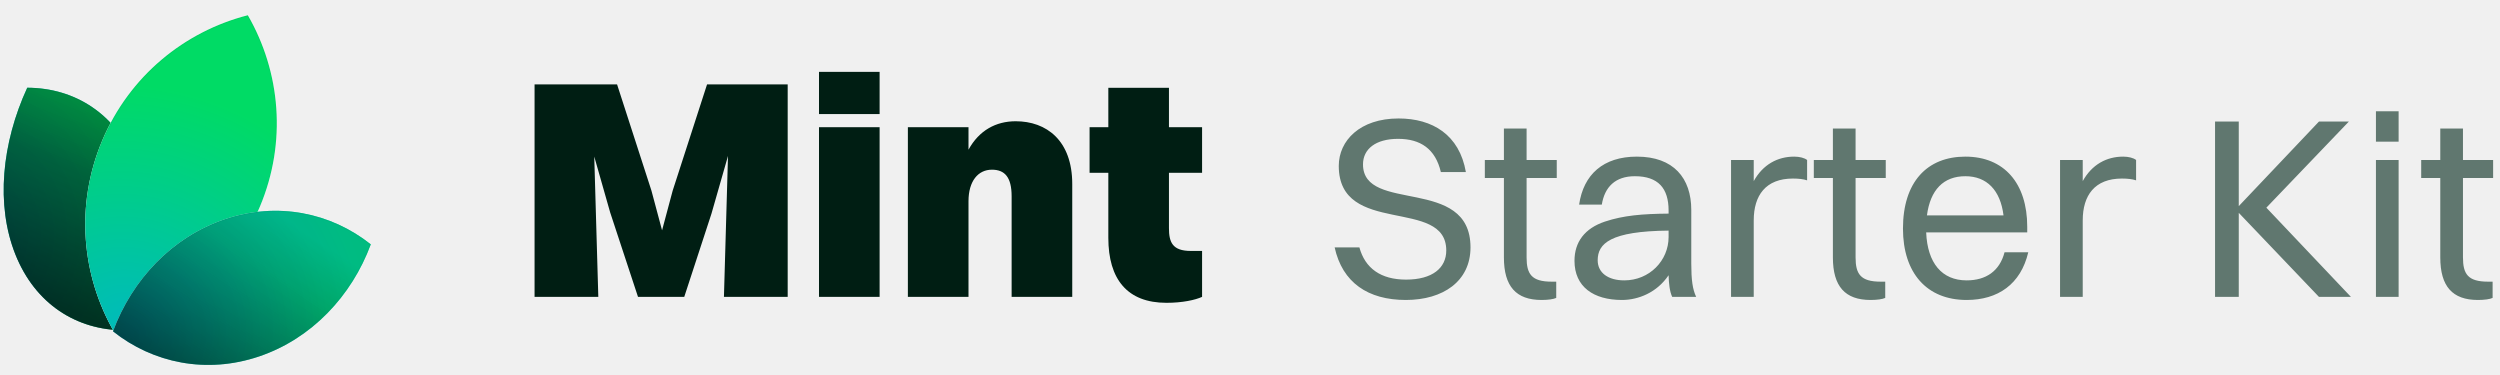
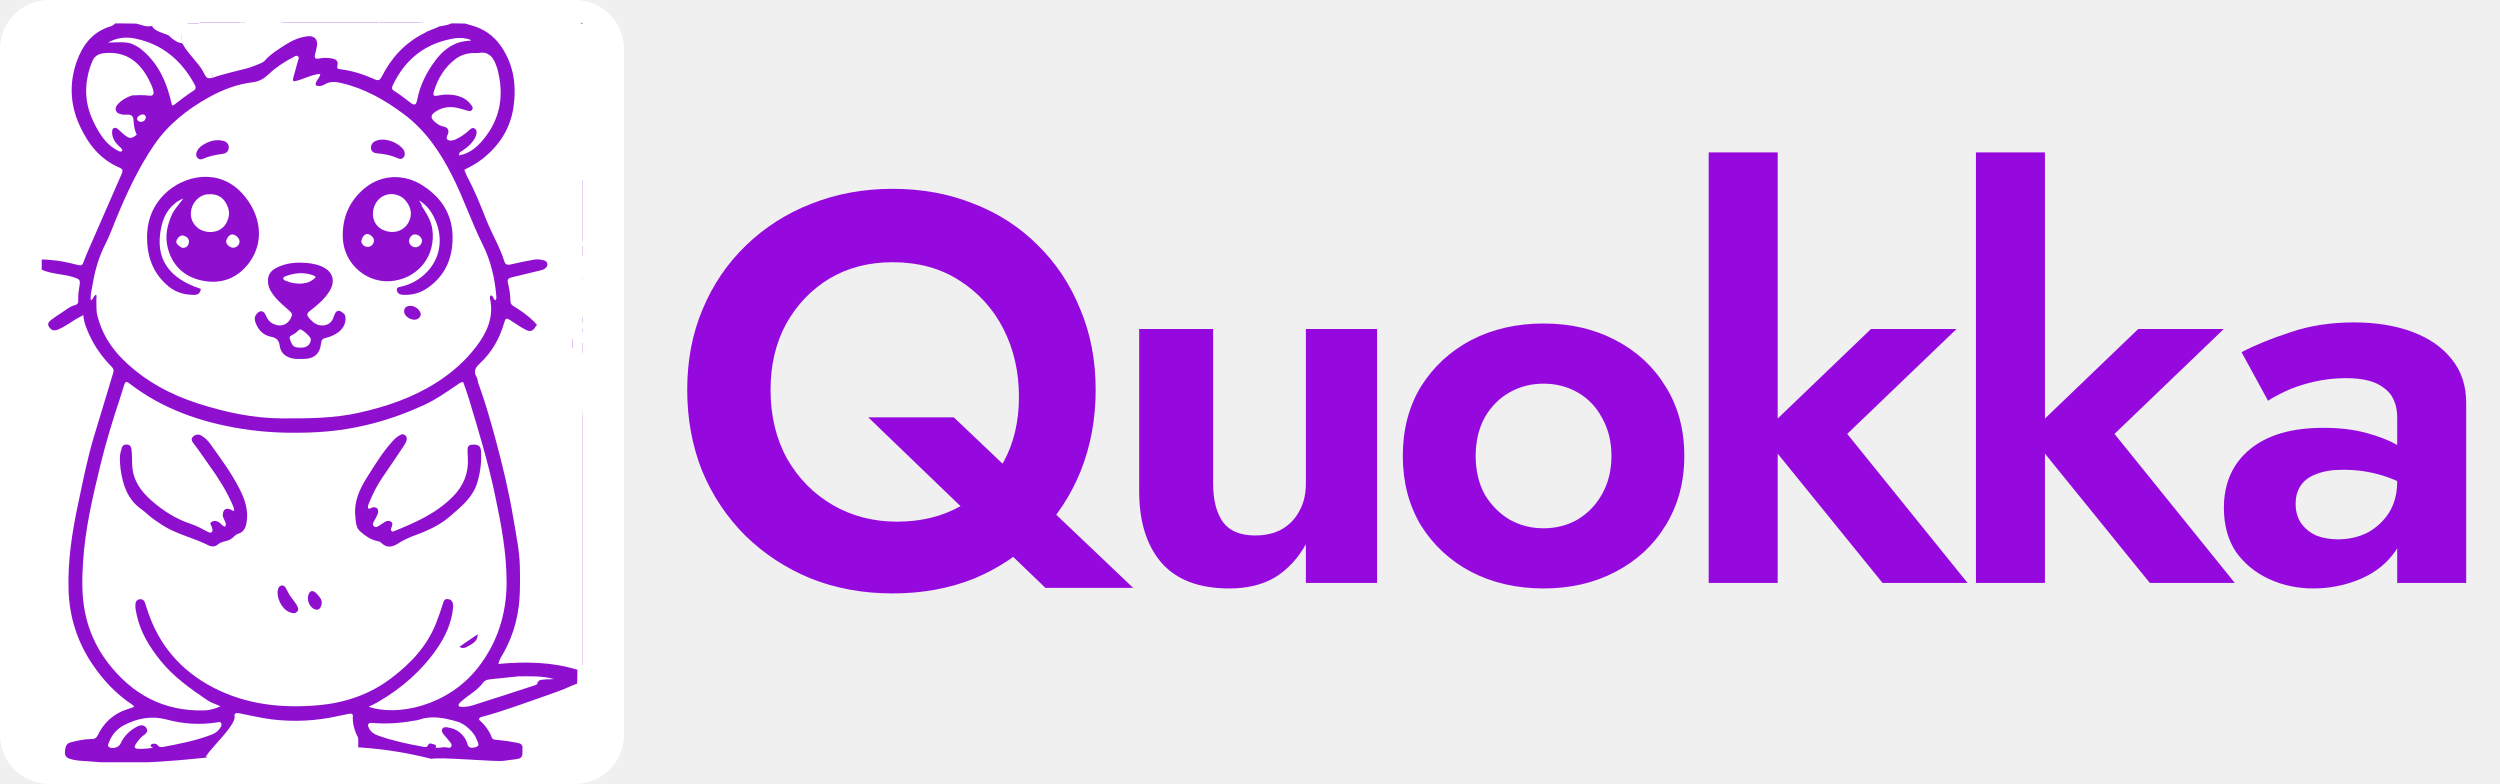
- <svg xmlns="http://www.w3.org/2000/svg" width="160" height="24" viewBox="0 0 160 24" fill="none">
-   <path d="M7.953 21.139C4.896 21.13 2.255 19.458 0.987 16.29C-0.28 13.121 0.109 9.163 1.744 5.615C4.801 5.624 7.442 7.296 8.71 10.465C9.977 13.633 9.588 17.591 7.953 21.139Z" fill="white" />
-   <path d="M7.953 21.139C4.896 21.13 2.255 19.458 0.987 16.29C-0.28 13.121 0.109 9.163 1.744 5.615C4.801 5.624 7.442 7.296 8.71 10.465C9.977 13.633 9.588 17.591 7.953 21.139Z" fill="url(#paint0_radial_115_86)" />
-   <path d="M7.953 21.139C4.896 21.13 2.255 19.458 0.987 16.29C-0.28 13.121 0.109 9.163 1.744 5.615C4.801 5.624 7.442 7.296 8.71 10.465C9.977 13.633 9.588 17.591 7.953 21.139Z" fill="black" fill-opacity="0.5" style="mix-blend-mode:hard-light" />
-   <path d="M7.953 21.139C4.896 21.13 2.255 19.458 0.987 16.29C-0.28 13.121 0.109 9.163 1.744 5.615C4.801 5.624 7.442 7.296 8.71 10.465C9.977 13.633 9.588 17.591 7.953 21.139Z" fill="url(#paint1_linear_115_86)" fill-opacity="0.5" style="mix-blend-mode:hard-light" />
-   <path d="M7.935 21.111C4.897 21.096 2.274 19.431 1.013 16.279C-0.248 13.124 0.136 9.182 1.762 5.643C4.8 5.659 7.423 7.324 8.684 10.476C9.945 13.63 9.561 17.572 7.935 21.111Z" stroke="url(#paint2_linear_115_86)" stroke-opacity="0.05" stroke-width="0.056" />
-   <path d="M7.31 21.257C11.354 20.221 14.884 17.375 16.628 13.236C18.373 9.097 17.945 4.587 15.86 0.976C11.816 2.012 8.287 4.858 6.542 8.998C4.797 13.137 5.225 17.646 7.31 21.257Z" fill="white" />
-   <path d="M7.31 21.257C11.354 20.221 14.884 17.375 16.628 13.236C18.373 9.097 17.945 4.587 15.86 0.976C11.816 2.012 8.287 4.858 6.542 8.998C4.797 13.137 5.225 17.646 7.31 21.257Z" fill="url(#paint3_radial_115_86)" />
-   <path d="M16.602 13.225C14.864 17.349 11.351 20.187 7.324 21.225C5.253 17.624 4.829 13.132 6.568 9.009C8.306 4.885 11.819 2.047 15.846 1.009C17.918 4.61 18.341 9.101 16.602 13.225Z" stroke="url(#paint4_linear_115_86)" stroke-opacity="0.05" stroke-width="0.056" />
-   <path d="M7.234 21.207C9.789 23.237 13.21 23.951 16.577 22.814C19.944 21.677 22.506 18.945 23.73 15.638C21.175 13.608 17.754 12.894 14.387 14.031C11.02 15.168 8.458 17.901 7.234 21.207Z" fill="white" />
-   <path d="M7.234 21.207C9.789 23.237 13.21 23.951 16.577 22.814C19.944 21.677 22.506 18.945 23.73 15.638C21.175 13.608 17.754 12.894 14.387 14.031C11.02 15.168 8.458 17.901 7.234 21.207Z" fill="url(#paint5_radial_115_86)" />
-   <path d="M7.234 21.207C9.789 23.237 13.21 23.951 16.577 22.814C19.944 21.677 22.506 18.945 23.73 15.638C21.175 13.608 17.754 12.894 14.387 14.031C11.02 15.168 8.458 17.901 7.234 21.207Z" fill="black" fill-opacity="0.2" style="mix-blend-mode:hard-light" />
-   <path d="M7.234 21.207C9.789 23.237 13.21 23.951 16.577 22.814C19.944 21.677 22.506 18.945 23.73 15.638C21.175 13.608 17.754 12.894 14.387 14.031C11.02 15.168 8.458 17.901 7.234 21.207Z" fill="url(#paint6_linear_115_86)" fill-opacity="0.5" style="mix-blend-mode:hard-light" />
-   <path d="M16.568 22.787C13.218 23.918 9.814 23.212 7.267 21.198C8.492 17.907 11.044 15.189 14.396 14.058C17.747 12.927 21.15 13.633 23.697 15.648C22.472 18.938 19.92 21.656 16.568 22.787Z" stroke="url(#paint7_linear_115_86)" stroke-opacity="0.05" stroke-width="0.056" />
-   <path d="M34.212 19V5.4H39.492L41.692 12.2L42.372 14.74L43.052 12.2L45.252 5.4H50.412V19H46.332L46.592 9.98L45.532 13.68L43.792 19H40.832L39.052 13.6L38.032 10.02L38.292 19H34.212ZM52.416 7.3V4.6H56.295V7.3H52.416ZM52.416 19V8.14H56.295V19H52.416ZM58.104 19V8.14H61.984V9.58C62.664 8.34 63.744 7.76 65.004 7.76C66.964 7.76 68.624 8.98 68.624 11.78V19H64.744V12.56C64.744 11.34 64.304 10.86 63.484 10.86C62.604 10.86 61.984 11.58 61.984 12.88V19H58.104ZM70.933 15.22V11.06H69.733V8.14H70.933V5.62H74.813V8.14H76.933V11.06H74.813V14.6C74.813 15.5 75.033 16.06 76.213 16.06H76.933V19C76.493 19.2 75.673 19.38 74.653 19.38C72.153 19.38 70.933 17.88 70.933 15.22Z" fill="#001E13" />
-   <path d="M87.232 10.519C87.232 13.687 94.112 11.229 94.112 15.832C94.112 17.994 92.364 19.198 89.971 19.198C87.562 19.198 85.912 18.093 85.417 15.832H87.001C87.364 17.169 88.371 17.895 89.987 17.895C91.671 17.895 92.561 17.152 92.561 16.03C92.561 12.598 85.681 15.155 85.681 10.618C85.681 9.001 87.034 7.582 89.509 7.582C91.671 7.582 93.403 8.621 93.816 11.014H92.215C91.868 9.529 90.912 8.886 89.476 8.886C88.057 8.886 87.232 9.529 87.232 10.519ZM96.25 16.476V11.393H95.029V10.239H96.25V8.226H97.702V10.239H99.632V11.393H97.702V16.476C97.702 17.532 98.015 18.026 99.302 18.026H99.599V19.066C99.434 19.148 99.071 19.198 98.659 19.198C97.025 19.198 96.25 18.323 96.25 16.476ZM102.516 13.093H101.064C101.345 11.162 102.615 10.024 104.76 10.024C107.103 10.024 108.242 11.393 108.242 13.44V16.888C108.242 17.895 108.324 18.521 108.555 19H107.021C106.856 18.654 106.806 18.142 106.79 17.614C106.047 18.72 104.859 19.198 103.803 19.198C101.988 19.198 100.767 18.357 100.767 16.69C100.767 15.486 101.427 14.611 102.714 14.182C103.902 13.786 105.107 13.687 106.79 13.671V13.473C106.79 12.053 106.13 11.278 104.628 11.278C103.374 11.278 102.698 11.971 102.516 13.093ZM102.252 16.657C102.252 17.465 102.929 17.944 103.952 17.944C105.569 17.944 106.79 16.674 106.79 15.172V14.759C103.061 14.793 102.252 15.585 102.252 16.657ZM110.787 19V10.239H112.239V11.591C112.833 10.519 113.774 10.024 114.83 10.024C115.176 10.024 115.49 10.107 115.655 10.239V11.542C115.407 11.46 115.094 11.427 114.747 11.427C112.998 11.427 112.239 12.515 112.239 14.1V19H110.787ZM117.305 16.476V11.393H116.084V10.239H117.305V8.226H118.757V10.239H120.688V11.393H118.757V16.476C118.757 17.532 119.071 18.026 120.358 18.026H120.655V19.066C120.49 19.148 120.127 19.198 119.714 19.198C118.081 19.198 117.305 18.323 117.305 16.476ZM129.809 16.145C129.33 18.192 127.862 19.198 125.865 19.198C123.324 19.198 121.79 17.482 121.79 14.627C121.79 11.658 123.324 10.024 125.783 10.024C128.258 10.024 129.743 11.723 129.743 14.512V14.875H123.275C123.357 16.838 124.281 17.944 125.865 17.944C127.103 17.944 127.977 17.35 128.291 16.145H129.809ZM125.783 11.278C124.38 11.278 123.539 12.152 123.324 13.786H128.225C128.027 12.169 127.152 11.278 125.783 11.278ZM131.843 19V10.239H133.295V11.591C133.889 10.519 134.829 10.024 135.885 10.024C136.232 10.024 136.545 10.107 136.71 10.239V11.542C136.463 11.46 136.149 11.427 135.803 11.427C134.054 11.427 133.295 12.515 133.295 14.1V19H131.843ZM141.763 19V7.78H143.281V13.192L148.413 7.78H150.327L145.047 13.291L150.459 19H148.413L143.281 13.621V19H141.763ZM152.06 9.067V7.12H153.512V9.067H152.06ZM152.06 19V10.239H153.512V19H152.06ZM156.178 16.476V11.393H154.957V10.239H156.178V8.226H157.63V10.239H159.56V11.393H157.63V16.476C157.63 17.532 157.943 18.026 159.23 18.026H159.527V19.066C159.362 19.148 158.999 19.198 158.587 19.198C156.953 19.198 156.178 18.323 156.178 16.476Z" fill="#002719" fill-opacity="0.6" />
+ <svg xmlns="http://www.w3.org/2000/svg" width="877" height="275" viewBox="0 0 877 275" fill="none">
+   <rect width="218.897" height="274.985" rx="17.206" fill="white" />
+   <g clip-path="url(#clip0_121_87)">
+     <path d="M12.918 93.672C12.918 93.035 12.918 92.398 13.021 91.58C14.58 90.733 16.083 91.1 17.574 91.19C20.955 91.395 24.234 92.169 27.501 92.996C28.43 93.231 28.937 92.99 29.266 92.05C29.798 90.534 30.425 89.049 31.067 87.575C34.941 78.673 38.819 69.772 42.731 60.888C43.18 59.869 43.074 59.304 41.994 58.845C35.133 55.933 30.872 50.513 27.895 43.939C24.599 36.66 24.252 29.156 26.892 21.645C28.914 15.888 32.368 11.279 38.527 9.32C39.216 9.101 39.914 8.852 40.364 8.214C42.762 8.214 45.16 8.214 47.797 8.279C49.765 8.697 51.429 9.705 53.34 9.013C53.147 8.496 52.521 8.727 52.528 8.214C86.011 8.214 119.493 8.214 153.131 8.287C153.005 9.22 153.597 9.442 154.172 9.289C155.533 8.926 156.996 8.941 158.258 8.214C159.825 8.214 161.391 8.214 163.201 8.27C163.888 8.463 164.327 8.622 164.777 8.734C169.453 9.895 173.181 12.38 175.899 16.417C180.261 22.896 181.224 30.053 180.129 37.575C179.02 45.191 175.101 51.158 169.072 55.87C167.176 57.352 165.082 58.44 162.881 59.563C163.244 60.44 163.493 61.234 163.883 61.953C166.559 66.893 168.61 72.122 170.679 77.318C172.619 82.19 175.387 86.69 176.938 91.723C177.265 92.786 177.975 93.059 179.127 92.779C181.844 92.119 184.592 91.571 187.346 91.083C188.459 90.885 189.618 91.01 190.733 91.31C191.377 91.483 191.889 91.806 192.008 92.514C192.123 93.208 191.753 93.704 191.262 94.13C190.601 94.703 189.76 94.814 188.958 95.01C185.784 95.788 182.608 96.559 179.429 97.314C178.336 97.574 177.872 98.054 178.185 99.303C178.663 101.207 179.014 103.148 179.033 105.137C179.041 106.002 179.171 106.816 180.109 107.382C182.731 108.964 185.239 110.717 187.419 112.898C187.764 113.244 188.522 114.549 189.226 114.101C188.95 113.286 206.386 121.54 205.821 120.962C204.364 119.471 208.186 118.78 206.445 117.687C204.762 116.631 204.063 117.254 203.95 115.504C203.893 114.629 206.107 116.374 205.821 115.504C205.333 114.017 202.378 111.588 203.95 111.288C207.011 110.704 203.864 111.315 204.418 105.992C205.693 105.689 204.056 102.865 204.418 101.625C204.695 100.677 206.761 100.313 205.821 99.754C204.228 98.806 212.147 95.194 210.188 95.855C209.644 96.039 223.907 104.316 204.418 97.882C202.537 97.859 209.786 93.29 208.005 93.767C206.453 94.181 205.273 91.576 204.886 89.964C204.766 89.468 204.167 90.085 203.95 89.617C202.26 85.97 205.544 87.537 203.95 83.847C201.711 78.665 205.888 72.982 203.326 67.941C202.728 66.764 202.935 63.993 203.95 63.419C205.16 62.735 203.906 57.497 204.886 56.557C209.02 52.593 211.94 51.611 213.93 45.922C214.997 42.875 206.579 39.086 206.913 35.947C207.371 31.637 207.537 31.466 206.133 27.395C205.274 24.903 207.12 20.584 205.354 18.61C203.258 16.268 215.63 21.222 212.527 20.066C212.131 19.919 227.186 10.865 204.886 10.865C216.316 10.865 196.089 7.746 207.537 7.746C207.537 82.814 202.547 158.35 202.441 233.518C205.821 232.901 210.568 233.229 208.161 232.901C204.083 232.346 233.402 229.633 206.445 229.633C204.805 229.739 208.18 230.591 206.602 230.591C206.382 229.943 209.539 230.018 209.72 229.649C211.542 225.937 204.962 233.213 205.821 229.135C206.477 226.027 207.174 237.141 207.069 233.877C206.942 229.932 205.814 233.891 205.821 229.942C205.825 227.926 207.417 228.944 207.069 227.005C206.481 223.725 206.536 226.838 205.821 223.574C205.592 222.528 208.78 221.395 208.784 220.299C208.791 218.524 206.688 214.881 206.445 213.156C206.157 211.109 210.037 201.255 209.72 199.246C233.744 195.064 216.595 161.511 215.958 158.233C215.402 155.374 213.247 154.225 212.527 151.371C255.386 147.271 208.186 144.695 206.757 139.812C206.337 138.377 205.02 140.723 205.821 139.208C206.408 138.098 209.345 140.09 210.344 139.208C211.233 138.422 215.312 140.787 215.958 139.812C217.834 136.981 203.774 134.264 204.683 130.943C204.983 129.847 211.656 135.247 212.527 135.933C213.833 136.962 205.359 123.827 206.757 124.705C208.564 125.839 188.531 117.031 189.226 114.101C188.434 113.579 188.013 114.377 187.617 114.998C186.833 116.227 185.823 116.374 184.536 115.739C182.616 114.791 180.898 113.533 179.106 112.386C177.628 111.44 177.361 111.534 176.863 113.244C175.263 118.742 172.572 123.582 168.33 127.483C166.845 128.849 165.951 130.237 167.195 132.27C167.584 132.904 167.552 133.78 167.82 134.506C170.223 141.036 172.111 147.726 173.926 154.432C176.405 163.591 178.603 172.82 180.146 182.192C181.037 187.61 182.206 192.995 182.364 198.508C182.448 201.467 182.44 204.433 182.37 207.393C182.188 215.097 180.4 222.382 176.595 229.135C175.999 230.193 175.193 231.168 174.82 232.901C184.302 232.065 193.548 232.156 202.547 234.958C202.547 236.524 202.547 238.09 202.454 239.795C201.727 240.147 201.063 240.3 200.462 240.584C197.547 241.959 194.508 243.015 191.471 244.065C184.078 246.619 176.763 249.413 169.192 251.432C168.726 251.556 168.145 251.642 167.998 252.402C169.923 254.165 171.591 256.188 172.532 258.729C172.792 259.43 173.441 259.455 174.086 259.515C176.564 259.747 179.025 260.088 181.471 260.565C182.642 260.794 183.416 261.23 183.285 262.577C183.148 263.984 183.835 265.802 181.641 266.216C180.017 266.523 178.352 266.609 176.721 266.888C174.117 267.333 153.962 265.433 151.397 266.216C110.227 255.738 83.6 267.706 40.704 267.657C37.797 267.473 35.145 267.436 32.514 267.178C29.789 266.911 27.012 267.044 24.355 266.14C22.999 265.678 22.671 264.758 22.785 263.484C22.907 262.127 23.201 260.807 24.708 260.429C27.121 259.824 29.563 259.255 32.067 259.256C33.202 259.257 33.815 258.914 34.332 257.846C36.464 253.44 39.851 250.384 44.538 248.836C45.361 248.565 46.179 248.28 46.968 248.013C46.958 247.609 46.744 247.449 46.529 247.307C40.775 243.502 36.159 238.607 32.327 232.883C27.131 225.121 24.396 216.585 24.062 207.297C23.687 196.906 25.275 186.701 27.433 176.585C29.163 168.472 30.737 160.318 33.186 152.371C35.386 145.231 37.502 138.065 39.676 130.917C39.92 130.115 39.974 129.483 39.301 128.802C36.072 125.536 33.381 121.887 31.446 117.688C30.41 115.44 29.408 113.199 29.24 110.539C28.672 110.847 28.363 111.028 28.044 111.187C25.302 112.549 22.976 114.637 20.059 115.706C18.709 116.201 17.826 115.677 17.161 114.619C16.506 113.576 17.181 112.802 17.936 112.222C19.087 111.338 20.301 110.532 21.529 109.757C23.061 108.79 24.434 107.498 26.231 107.051C27.223 106.804 27.494 106.281 27.445 105.398C27.345 103.622 27.606 101.875 27.902 100.135C28.226 98.231 27.898 97.924 26.011 97.302C21.701 95.883 16.883 96.309 12.918 93.672ZM64.023 3.068C63.572 1.603 54.648 9.896 53.34 9.013C53.929 11.044 57.999 11.743 59.199 12.438C60.916 14.188 62.894 15.287 64.023 15.118C62.908 13.596 65.436 3.186 64.023 3.068ZM167.934 233.877C174.598 225.186 177.682 215.242 177.715 204.413C177.748 193.833 175.73 183.472 173.546 173.161C171.155 161.873 167.782 150.85 164.469 139.812C163.879 137.845 163.14 135.922 162.488 134.031C161.602 134.021 161.142 134.483 160.636 134.823C156.841 137.371 153.122 140.061 148.957 141.985C137.204 147.415 124.934 150.774 111.94 151.56C102.713 152.118 93.517 151.841 84.453 150.368C70.251 148.061 56.868 143.395 45.303 134.449C44.295 133.67 43.87 134.002 43.558 135.05C43.098 136.592 42.626 138.131 42.116 139.657C39.533 147.39 37.158 155.195 35.234 163.109C32.516 174.291 29.87 185.494 29.144 197.061C28.777 202.894 28.649 208.68 29.744 214.42C31.009 221.048 33.705 227.082 37.821 232.457C46.369 243.62 57.477 249.609 71.733 249.204C73.591 249.152 75.346 248.649 77.351 247.776C75.69 246.962 74.203 246.621 72.962 245.783C66.887 241.676 60.903 237.482 56.246 231.67C52.396 226.866 49.234 221.744 47.94 215.641C47.682 214.428 47.384 213.198 47.506 211.948C47.591 211.077 47.977 210.356 49.002 210.226C50.01 210.099 50.566 210.599 50.864 211.493C51.144 212.33 51.422 213.168 51.695 214.007C55.669 226.23 63.423 235.272 74.788 241.179C86.371 247.199 98.792 248.519 111.598 247.398C121.067 246.569 129.774 243.611 137.382 237.809C144.17 232.633 149.905 226.573 153.045 218.426C153.923 216.147 154.756 213.857 155.455 211.516C155.681 210.759 156.005 210.055 157.057 210.152C158.097 210.249 158.677 210.807 158.888 211.763C158.987 212.211 158.989 212.696 158.945 213.156C158.432 218.523 156.26 223.25 153.235 227.618C147.816 235.445 140.788 241.51 132.589 246.265C131.579 246.851 130.511 247.337 129.334 247.939C138.976 251.287 157.062 248.007 167.934 233.877ZM40.756 76.713C39.554 79.588 38.529 82.553 37.11 85.316C34.754 89.903 33.3 94.741 32.495 99.79C32.21 101.582 31.624 103.37 31.859 105.324C32.932 104.954 32.702 103.602 33.748 103.421C34.001 103.885 33.787 104.349 33.805 104.802C33.882 106.765 33.678 108.77 34.147 110.683C35.623 116.692 38.789 121.817 43.126 126.111C50.577 133.49 59.605 138.381 69.513 141.559C79.078 144.626 88.838 146.739 98.989 146.77C108.028 146.797 117.002 146.779 125.922 144.787C135.539 142.641 144.702 139.543 153.054 134.236C158.409 130.833 163.159 126.689 166.99 121.678C170.702 116.823 173.281 111.416 171.937 104.952C171.847 104.517 171.665 103.906 172.308 103.61C173.134 103.915 172.991 105.023 173.813 105.348C174.289 104.798 174.125 104.146 174.074 103.564C173.532 97.368 172.128 91.43 169.329 85.801C165.352 77.802 162.526 69.282 158.457 61.318C154.281 53.146 149.214 45.694 141.734 40.096C135.009 35.064 127.856 30.982 119.58 29.095C117.653 28.655 115.84 28.484 114.023 29.552C113.061 30.118 111.937 30.475 110.762 29.906C110.525 28.299 112.248 27.54 112.349 25.921C108.993 26.164 106.108 28.063 102.949 28.569C102.565 27.746 102.886 27.276 103.018 26.793C103.507 24.992 104.036 23.201 104.502 21.395C104.636 20.878 105.103 20.277 104.55 19.794C103.939 19.259 103.365 19.809 102.846 20.078C99.743 21.687 96.832 23.581 94.294 26.006C92.721 27.509 90.986 28.574 88.73 28.847C83.248 29.511 78.153 31.424 73.348 34.093C65.672 38.355 58.922 43.679 53.931 51.045C48.539 59.003 44.492 67.641 40.756 76.713ZM174.431 23.994C174.254 23.506 174.084 23.016 173.897 22.532C172.846 19.809 171.213 17.988 167.939 18.57C167.233 18.695 166.486 18.569 165.76 18.61C163.534 18.739 161.5 19.388 159.702 20.769C155.931 23.665 153.611 27.507 152.246 31.995C151.795 33.481 152.054 33.828 153.587 33.524C156.025 33.04 158.431 33.033 160.834 33.717C162.484 34.186 163.875 35.044 164.944 36.388C165.422 36.989 166.122 37.676 165.667 38.45C165.192 39.258 164.275 38.875 163.541 38.694C162.534 38.445 161.554 38.079 160.541 37.859C157.79 37.26 155.159 37.574 152.785 39.169C150.959 40.397 150.95 41.397 152.62 42.825C153.495 43.573 154.378 44.173 155.585 44.4C157.24 44.711 157.701 45.905 156.969 47.404C156.375 48.618 156.787 49.29 158.132 49.312C158.719 49.322 159.251 49.135 159.783 48.912C161.484 48.2 162.932 47.119 164.315 45.922C164.958 45.367 165.671 44.48 166.6 45.166C167.473 45.811 167.211 46.891 166.903 47.76C166.649 48.478 166.206 49.156 165.731 49.762C164.73 51.041 163.452 52.022 162.104 52.922C161.627 53.241 160.92 53.438 161.062 54.513C164.674 53.872 167.278 51.662 169.435 49.082C175.556 41.756 176.988 33.364 174.431 23.994ZM46.336 33.471C48.254 33.356 50.168 33.29 52.086 33.54C53.688 33.748 54.161 33.146 53.711 31.544C53.33 30.188 52.727 28.922 52.073 27.681C48.802 21.474 43.927 17.928 36.646 18.633C34.891 18.803 33.28 19.424 32.444 21.367C31.004 24.713 30.277 28.198 30.223 31.79C30.149 36.688 31.771 41.163 34.172 45.367C35.891 48.377 37.962 51.082 41.133 52.73C41.699 53.024 42.269 53.506 42.934 52.873C42.75 51.904 41.935 51.511 41.385 50.927C40.17 49.634 39.324 48.199 39.329 46.37C39.33 45.783 39.392 45.152 39.993 44.907C40.576 44.669 41.096 45.019 41.536 45.413C42.268 46.07 42.945 46.801 43.731 47.385C45.558 48.74 46.103 48.696 47.965 47.272C47.276 45.8 46.962 44.254 46.875 42.628C46.764 40.566 46.194 40.124 44.164 40.221C43.701 40.244 43.22 40.253 42.771 40.157C41.9 39.971 40.998 39.714 40.674 38.756C40.35 37.796 40.888 37.046 41.502 36.383C42.764 35.018 44.35 34.155 46.336 33.471ZM43.444 254.411C40.867 255.816 39.109 257.919 38.134 260.677C37.968 261.146 37.68 261.661 38.261 262.08C39.366 262.875 41.714 262.174 42.277 260.889C43.452 258.209 45.462 256.308 47.989 254.943C49.16 254.311 50.491 254.092 51.337 255.381C52.215 256.721 50.984 257.48 50.125 258.149C49.074 258.968 48.298 259.972 47.606 261.078C46.979 262.081 47.178 262.613 48.41 262.679C50.156 262.772 51.876 262.601 53.696 262.309C53.327 262.011 52.798 262.058 52.871 261.548C52.933 261.119 53.31 260.997 53.674 260.925C54.271 260.807 54.875 260.891 55.243 261.376C55.763 262.062 56.403 262.181 57.167 262.034C63.025 260.91 68.896 259.828 74.47 257.603C75.546 257.173 76.455 256.471 77.131 255.512C77.524 254.954 77.948 254.319 77.558 253.651C77.194 253.027 76.502 253.375 75.979 253.452C70.147 254.308 64.369 254.014 58.696 252.462C53.392 251.012 48.435 251.841 43.444 254.411ZM164.534 255.661C163.279 254.445 161.814 253.533 160.148 253.061C155.82 251.837 151.462 250.933 146.994 252.483C146.317 252.718 145.569 252.745 144.854 252.875C140.129 253.729 135.378 254.014 130.586 253.611C129.164 253.492 128.78 254.122 129.407 255.41C130.067 256.764 131.271 257.559 132.587 258.026C137.782 259.87 143.158 261.025 148.577 261.985C149.208 262.097 149.814 262.213 150.219 261.309C150.598 260.464 151.483 260.907 152.171 261.1C152.778 261.27 153.206 261.561 152.783 262.278C154.166 262.517 155.441 261.92 156.744 262.202C157.29 262.32 157.942 262.514 158.299 261.894C158.638 261.307 158.217 260.766 157.888 260.332C157.2 259.424 156.434 258.574 155.689 257.71C155.19 257.132 154.763 256.472 155.147 255.738C155.554 254.962 156.398 255.085 157.108 255.19C158.564 255.404 159.931 255.879 161.106 256.811C162.483 257.903 163.486 259.218 163.957 260.963C164.319 262.306 165.316 262.595 166.968 262.066C168.385 261.612 167.697 260.668 167.437 259.915C166.886 258.32 165.964 256.942 164.534 255.661ZM162.331 13.344C161.347 13.335 160.369 13.299 159.383 13.461C149.274 15.122 142.17 20.697 137.796 29.9C137.346 30.847 137.436 31.403 138.323 31.938C140.281 33.12 142.066 34.546 143.87 35.947C145.37 37.112 145.989 36.902 146.354 35.01C147.339 29.907 149.6 25.397 152.678 21.274C154.629 18.661 156.983 16.501 160.054 15.228C161.671 14.559 163.387 14.353 165.323 14.223C164.37 13.464 163.433 13.595 162.331 13.344ZM49 16.863C55.619 21.933 58.618 29.078 60.34 36.967C60.682 36.887 60.922 36.899 61.065 36.787C63.309 35.026 65.58 33.303 67.978 31.752C68.813 31.212 68.731 30.486 68.311 29.712C63.66 21.132 56.825 15.336 47.092 13.465C44.032 12.877 40.931 13.217 37.906 14.927C45.09 14.667 45.614 14.756 49 16.863ZM181.893 237.264C178.642 237.598 175.389 237.921 172.14 238.274C171.147 238.382 170.083 238.59 169.49 239.427C167.574 242.128 164.632 243.604 162.226 245.715C161.66 246.212 160.951 246.627 160.84 247.442C160.979 247.766 161.198 247.901 161.465 247.93C163.099 248.111 164.7 247.797 166.221 247.317C173.345 245.067 180.443 242.737 187.546 240.422C187.879 240.314 188.401 240.125 188.446 239.897C188.777 238.206 190.168 238.539 191.269 238.353C191.776 238.268 192.305 238.326 192.824 238.302C193.325 238.28 193.825 238.237 194.326 238.203C190.286 237.07 186.233 237.245 181.893 237.264ZM86.056 264.186C86.888 264.055 86.088 263.4 86.056 262.679C85.984 261.066 88.053 265.198 88.083 263.722C89.337 262.816 89.076 263.449 90.111 263.722C91.864 264.184 89.329 262.061 91.046 262.461C93.721 263.084 100.531 262.218 103.21 262.461C108.296 262.922 98.835 262.79 103.834 261.894C105.383 261.616 112.021 262.603 113.502 261.952C114.708 261.422 118.118 260.555 118.025 261.919C117.905 263.667 123.344 260.165 124.106 261.624C126.97 263.838 124.757 259.277 125.64 258.776C124.366 256.383 123.606 253.848 123.78 251.085C123.826 250.346 123.076 250.282 122.477 250.393C121.305 250.611 120.136 250.848 118.973 251.112C111.162 252.886 103.295 253.337 95.326 252.353C91.454 251.875 87.687 250.915 83.865 250.214C82.859 250.03 82.093 250.139 82.3 251.357C82.779 254.172 74.248 262.266 72.645 264.743C73.396 264.743 67.187 267.178 86.056 264.186ZM119.546 24.318C123.711 24.812 127.642 26.134 131.444 27.828C132.693 28.384 133.29 28.134 133.88 26.958C137.212 20.323 142.009 15.091 148.69 11.685C149.127 11.462 149.841 11.35 149.714 10.385C147.072 10.836 150.512 1.469 148.69 3.068C137.05 2.288 134.926 4.333 132.969 8.252C132.509 9.173 132.034 -1.059 131.444 -0.207C125.856 -27.039 125.826 1.779 125.198 1.509C122.594 0.386 126.44 6.101 123.639 5.563C121.652 5.182 123.949 8.305 122.859 6.187C122.03 4.576 123.745 7.065 121.923 7.123C120.043 7.182 118.303 6.755 118.881 4.939C119.642 2.553 111.771 6.444 109.292 6.187C107.346 5.985 102.494 5.371 100.715 6.187C95.656 8.509 91.249 19.641 87.282 23.812C88.262 23.412 92.054 22.208 92.739 21.422C94.843 19.005 97.548 17.352 100.212 15.645C102.608 14.109 105.148 13.018 108.006 12.715C110.114 12.492 111.444 13.675 111.229 15.778C111.119 16.854 110.778 17.906 110.542 18.97C110.218 20.428 110.524 20.787 112.032 20.502C113.593 20.207 115.124 20.224 116.67 20.563C117.989 20.852 118.764 21.517 118.352 22.967C118.099 23.86 118.426 24.249 119.546 24.318ZM85.12 -2.546C83.479 -2.107 72.076 0.518 70.462 1.041C66.926 2.185 75.293 25.842 74.453 27.336C78.158 25.965 83.704 24.779 87.282 23.812C86.902 23.071 85.835 -2.608 85.12 -2.546ZM71.062 24.78C71.333 25.282 71.6 25.785 71.875 26.285C72.512 27.438 72.817 27.572 74.453 27.336C71.631 24.826 67.185 17.302 64.023 15.118C64.647 17.352 69.984 22.548 71.062 24.78ZM48.542 40.818C48.159 41.213 47.872 41.653 48.267 42.178C48.641 42.675 49.196 42.824 49.789 42.714C50.445 42.592 50.913 42.206 51.09 41.542C51.2 41.129 51.21 40.68 50.832 40.406C50.064 39.849 49.374 40.224 48.542 40.818Z" fill="#8E10CE" />
+     <path d="M42.278 164.472C42.126 162.471 41.844 160.611 42.279 158.754C42.409 158.202 42.545 157.649 42.721 157.11C43.03 156.169 43.724 155.859 44.67 155.965C45.621 156.072 45.981 156.69 46.107 157.537C46.407 159.546 46.257 161.576 46.402 163.597C46.773 168.774 49.609 172.517 53.275 175.727C57.328 179.275 61.856 182.112 67.02 183.811C69.007 184.465 70.826 185.462 72.661 186.435C73.153 186.696 73.742 187.092 74.258 186.661C74.838 186.177 74.441 185.5 74.323 184.911C74.203 184.315 73.329 183.725 74.166 183.131C75.007 182.532 75.934 182.684 76.803 183.202C77.543 183.643 77.919 184.591 78.976 184.744C79.517 183.887 79.041 183.145 78.71 182.428C78.426 181.811 78.109 181.233 78.153 180.516C78.268 178.632 79.436 177.964 81.092 178.853C81.361 178.997 81.641 179.122 81.92 179.246C81.95 179.259 82.008 179.208 82.146 179.143C82.15 178.28 81.775 177.492 81.421 176.701C79.293 171.938 76.53 167.557 73.475 163.34C71.647 160.818 69.966 158.193 68.042 155.736C67.484 155.025 66.79 154.129 67.665 153.232C68.558 152.316 69.69 152.215 70.801 152.9C71.965 153.616 72.937 154.574 73.725 155.674C77.445 160.864 81.267 166.001 84.145 171.727C85.954 175.326 87.198 179.086 86.499 183.256C86.181 185.148 85.531 186.64 83.565 187.241C83.001 187.413 82.552 187.747 82.148 188.166C81.295 189.05 80.267 189.616 79.057 189.861C78.086 190.056 77.179 190.364 76.389 191.034C75.408 191.866 74.178 191.842 73.142 191.314C67.919 188.651 62.052 187.466 57.06 184.29C55.263 183.147 53.517 181.929 51.897 180.539C51.188 179.93 50.509 179.274 49.742 178.747C44.781 175.333 43.088 170.21 42.278 164.472Z" fill="#8E10CE" />
+     <path d="M155.784 182.761C152.639 184.945 149.283 186.447 145.803 187.707C143.651 188.486 141.57 189.417 139.633 190.663C137.616 191.96 135.607 192.345 133.711 190.391C133.34 190.008 132.818 189.889 132.301 189.781C129.984 189.294 128.11 187.975 126.387 186.459C124.795 185.059 124.84 183.008 124.642 181.127C124.099 175.976 126.172 171.505 128.802 167.362C131.55 163.031 134.213 158.608 137.696 154.778C138.513 153.879 139.391 153.102 140.476 152.56C141.028 152.284 141.558 152.224 142.076 152.648C142.612 153.087 142.807 153.641 142.665 154.311C142.488 155.142 142.037 155.846 141.573 156.536C139.165 160.111 136.779 163.703 134.323 167.245C132.356 170.081 130.821 173.133 129.513 176.31C129.26 176.926 128.996 177.554 129.086 178.249C129.657 178.749 130.06 178.186 130.512 178.05C131.955 177.619 132.921 178.456 132.582 179.922C132.334 180.995 131.686 181.901 131.188 182.869C130.908 183.414 130.539 183.996 131.151 184.57C131.741 185.123 132.317 184.825 132.858 184.494C133.567 184.06 134.237 183.564 134.947 183.132C135.645 182.707 136.43 182.501 137.145 182.998C137.9 183.521 137.648 184.242 137.359 184.96C137.193 185.373 137.004 185.845 137.309 186.26C137.559 186.492 137.82 186.5 138.069 186.4C145.618 183.382 153.002 180.131 158.878 174.198C162.669 170.37 164.432 165.904 164.122 160.569C164.08 159.843 164.019 159.116 164.014 158.389C164.004 157.214 163.974 156.058 165.67 155.969C167.667 155.864 168.608 156.378 168.734 158.185C168.991 161.882 168.541 165.479 167.496 169.09C165.94 174.473 161.855 177.648 157.956 181.056C157.293 181.636 156.569 182.148 155.784 182.761Z" fill="#8E10CE" />
+     <path d="M101.078 207.784C101.83 209.416 103.075 210.574 103.93 211.995C104.414 212.8 104.991 213.717 104.236 214.571C103.459 215.45 102.407 215.094 101.479 214.712C98.756 213.593 96.747 209.436 97.556 206.624C97.737 205.995 98.085 205.498 98.806 205.392C99.481 205.292 99.884 205.676 100.194 206.187C100.49 206.674 100.749 207.184 101.078 207.784Z" fill="#8E10CE" />
+     <path d="M110.829 207.99C112.024 209.337 113.424 210.474 112.682 212.508C112.197 213.837 111.243 214.246 110.024 213.552C108.366 212.609 107.529 210.164 108.293 208.397C108.862 207.081 109.732 207.076 110.829 207.99Z" fill="#8E10CE" />
+     <path d="M167.569 222.514C167.638 225.058 165.604 225.867 163.884 226.865C163.241 227.239 162.415 227.639 161.156 226.911C163.4 225.345 165.446 223.916 167.569 222.514Z" fill="#8E10CE" />
+     <path d="M60.552 74.778C61.633 72.834 63.104 71.322 64.324 69.617C60.031 71.421 57.68 74.919 56.678 79.21C53.904 91.081 59.72 97.848 70.474 101.348C70.225 102.941 69.358 103.452 68.051 103.449C64.787 103.442 61.788 102.635 59.218 100.536C54.382 96.587 52.027 91.388 51.639 85.249C51.226 78.724 52.926 72.892 57.637 68.171C64.381 61.416 76.733 58.772 84.995 67.878C91.438 74.979 92.927 84.451 87.616 91.876C83.485 97.651 77.535 99.908 70.631 98.371C64.364 96.977 60.196 92.893 58.747 86.519C57.831 82.486 58.737 78.584 60.552 74.778ZM79.994 76.818C80.68 74.977 80.29 73.248 79.447 71.567C78.135 68.951 75.865 67.837 72.566 68.186C70.166 68.439 67.867 70.578 67.184 73.193C66.472 75.915 67.393 78.495 69.569 80.092C72.553 82.282 78.46 82.04 79.994 76.818ZM79.326 84.479C79.292 85.218 79.649 85.772 80.182 86.227C81.283 87.167 82.621 87.109 83.494 86.097C84.373 85.079 84.168 83.814 82.969 82.854C81.489 81.67 80.135 82.19 79.326 84.479ZM63.893 86.939C65.271 87.038 66.087 86.339 66.267 85.039C66.436 83.823 65.629 83.082 64.597 82.715C63.475 82.317 62.709 83.033 62.151 83.889C61.447 84.969 61.933 85.865 63.893 86.939Z" fill="#8E10CE" />
+     <path d="M147.966 72.311C149.669 74.934 151.284 77.465 151.687 80.564C152.833 89.361 147.287 96.93 138.564 98.44C129.064 100.085 120.384 92.693 120.233 82.999C120.123 76.015 122.698 70.304 128.036 65.937C133.829 61.198 141.758 60.836 148.395 65.146C156.142 70.176 159.683 77.316 158.579 86.64C157.871 92.615 155.114 97.337 150.26 100.832C147.744 102.644 144.901 103.535 141.778 103.433C141.415 103.421 141.048 103.402 140.694 103.331C139.835 103.16 139.32 102.645 139.224 101.751C139.114 100.722 139.969 100.733 140.568 100.595C144.444 99.704 147.729 97.785 150.326 94.808C154.852 89.62 155.471 82.641 152.153 76.016C150.967 73.647 149.325 71.714 147.04 70.317C147.28 70.984 147.916 71.45 147.966 72.311ZM141.512 69.548C141.211 69.346 140.925 69.118 140.608 68.945C137.231 67.103 133.274 68.32 131.605 71.706C129.883 75.199 131.068 79.13 134.29 80.614C138.133 82.384 142.156 80.96 143.654 77.3C144.717 74.706 144.004 71.948 141.512 69.548ZM147.059 82.703C145.814 81.998 144.644 81.993 143.861 83.327C143.254 84.361 143.38 85.425 144.358 86.238C145.267 86.994 146.63 86.877 147.409 85.967C148.326 84.896 148.3 83.832 147.059 82.703ZM126.732 84.691C127.013 85.924 127.88 86.612 129.046 86.607C130.1 86.603 130.889 85.855 131.133 84.809C131.397 83.679 130.654 82.933 129.804 82.389C128.494 81.55 127.152 82.476 126.732 84.691Z" fill="#8E10CE" />
+     <path d="M120.952 110.352C121.774 112.51 120.663 115.251 118.449 116.725C117.185 117.566 115.808 118.195 114.329 118.522C113.216 118.769 112.74 119.258 112.616 120.492C112.251 124.119 110.156 125.9 106.479 125.918C105.032 125.925 103.58 126.037 102.144 125.633C99.928 125.008 98.45 123.636 98.135 121.365C97.872 119.463 97.095 118.522 95.112 118.146C92.305 117.614 90.501 115.686 89.567 112.986C89.201 111.927 89.336 110.921 90.073 110.059C91.193 108.747 92.555 108.92 93.199 110.515C93.726 111.817 94.424 112.877 95.721 113.538C98.492 114.951 101.202 113.899 102.302 110.982C102.669 110.01 102.104 109.538 101.508 109.013C99.524 107.26 97.466 105.582 95.865 103.44C94.759 101.959 93.971 100.417 94 98.452C94.029 96.436 94.925 95.093 96.581 94.168C99.329 92.632 102.336 92.079 105.437 92.142C107.874 92.191 110.306 92.424 112.611 93.368C116.679 95.036 117.892 98.414 115.578 102.152C113.919 104.831 111.543 106.882 109.06 108.786C107.504 109.98 107.416 110.435 108.71 111.888C109.917 113.243 111.313 114.264 113.273 114.171C115.164 114.081 116.47 113.043 117.092 111.069C117.869 108.599 118.995 108.355 120.952 110.352ZM101.729 119.131C102.701 121.678 103.15 121.984 105.859 121.95C107.772 121.926 109.085 120.671 109.027 118.92C109.002 118.185 105.985 115.45 105.277 115.549C105.09 115.576 104.886 115.708 104.753 115.849C103.994 116.654 103.095 117.251 102.11 117.737C101.61 117.984 101.503 118.41 101.729 119.131ZM110.724 97.306C110.568 97.109 110.451 96.812 110.248 96.731C106.792 95.36 103.347 95.654 99.974 96.99C99.079 97.344 99.219 98.122 100.065 98.447C101.169 98.872 102.328 99.266 103.493 99.393C106.11 99.678 108.652 99.44 110.724 97.306Z" fill="#8E10CE" />
+     <path d="M141.759 52.809C142.12 53.813 142.113 54.681 141.396 55.368C140.642 56.089 139.82 55.627 139.08 55.314C137.055 54.46 134.941 54.041 132.766 53.848C131.53 53.739 130.238 53.478 130.142 51.973C130.049 50.504 130.997 49.637 132.398 49.218C135.418 48.314 139.863 49.959 141.759 52.809Z" fill="#8E10CE" />
+     <path d="M78.656 49.506C79.928 50.06 80.431 50.943 80.203 52.18C79.98 53.394 79.068 53.882 77.969 54.007C75.583 54.28 73.271 54.812 71.062 55.764C70.421 56.04 69.844 55.93 69.347 55.441C68.81 54.912 68.707 54.272 68.91 53.574C69.248 52.412 70.052 51.577 71.016 50.956C73.312 49.476 75.776 48.669 78.656 49.506Z" fill="#8E10CE" />
+     <path d="M144.826 107.382C145.865 107.719 146.614 108.247 147.158 109.052C147.425 109.446 147.622 109.86 147.587 110.355C147.514 111.388 146.451 112.205 145.24 112.155C143.485 112.082 141.695 110.601 141.749 109.199C141.802 107.842 142.674 107.323 143.927 107.297C144.185 107.292 144.444 107.332 144.826 107.382Z" fill="#8E10CE" />
+     <rect x="77.635" y="258.973" width="48.031" height="6.862" fill="white" />
+     <rect x="200.832" y="55.621" width="3.431" height="178.089" fill="white" />
+     <rect x="188.356" y="109.578" width="12.476" height="16.218" fill="white" />
+     <path d="M84.185 7.591H99.467L92.802 17.131L89.799 22.405L87.111 23.809L84.185 7.591Z" fill="white" />
+     <path d="M63.911 15.232L63.6 13.828L63.911 8.214H74.516V27.396L71.709 25.212L66.719 17.883L63.911 15.232Z" fill="white" />
+     <path d="M147.498 7.902H153.736V9.462L149.525 11.177L147.498 9.462V7.902Z" fill="white" />
+   </g>
+   <rect x="72.645" y="264.899" width="6.862" height="2.183" fill="white" />
+   <rect x="69.838" y="7.902" width="79.22" height="1.248" fill="white" />
+   <rect x="51.749" y="7.591" width="14.035" height="1.559" fill="white" />
+   <path d="M270.31 136.72C270.31 145.886 272.247 153.954 276.119 160.925C280.121 167.896 285.478 173.317 292.191 177.19C298.904 181.063 306.391 182.999 314.653 182.999C323.043 182.999 330.466 181.192 336.921 177.577C343.375 173.834 348.41 168.67 352.024 162.086C355.639 155.503 357.446 147.887 357.446 139.238C357.446 130.46 355.639 122.521 352.024 115.421C348.41 108.321 343.246 102.641 336.533 98.381C329.95 94.121 322.14 91.991 313.104 91.991C304.713 91.991 297.29 93.927 290.836 97.8C284.51 101.673 279.476 106.965 275.732 113.678C272.118 120.391 270.31 128.071 270.31 136.72ZM241.072 136.72C241.072 126.393 242.879 116.97 246.493 108.45C250.108 99.801 255.207 92.314 261.791 85.988C268.374 79.663 275.99 74.822 284.639 71.466C293.417 67.98 302.906 66.238 313.104 66.238C323.431 66.238 332.919 67.98 341.568 71.466C350.217 74.822 357.704 79.663 364.029 85.988C370.484 92.314 375.454 99.801 378.939 108.45C382.554 116.97 384.361 126.393 384.361 136.72C384.361 146.918 382.618 156.407 379.133 165.185C375.647 173.834 370.677 181.385 364.223 187.84C357.898 194.294 350.41 199.329 341.761 202.943C333.112 206.429 323.56 208.171 313.104 208.171C302.776 208.171 293.224 206.429 284.446 202.943C275.668 199.329 267.987 194.294 261.403 187.84C254.949 181.385 249.914 173.834 246.3 165.185C242.814 156.407 241.072 146.918 241.072 136.72ZM304.584 146.402H334.597L397.528 206.235H366.74L304.584 146.402ZM425.57 169.638C425.57 175.447 426.732 179.965 429.056 183.193C431.379 186.291 435.123 187.84 440.286 187.84C443.901 187.84 446.999 187.13 449.581 185.71C452.292 184.161 454.357 182.031 455.777 179.32C457.326 176.609 458.101 173.382 458.101 169.638V115.421H483.079V204.492H458.101V190.938C455.261 195.972 451.646 199.845 447.257 202.556C442.868 205.138 437.511 206.429 431.186 206.429C420.6 206.429 412.661 203.395 407.369 197.328C402.205 191.261 399.623 182.934 399.623 172.349V115.421H425.57V169.638ZM492.102 159.957C492.102 150.662 494.232 142.529 498.491 135.559C502.88 128.588 508.754 123.166 516.112 119.293C523.599 115.421 532.055 113.484 541.478 113.484C550.902 113.484 559.293 115.421 566.651 119.293C574.138 123.166 580.011 128.588 584.271 135.559C588.66 142.529 590.855 150.662 590.855 159.957C590.855 169.122 588.66 177.254 584.271 184.354C580.011 191.325 574.138 196.747 566.651 200.62C559.293 204.492 550.902 206.429 541.478 206.429C532.055 206.429 523.599 204.492 516.112 200.62C508.754 196.747 502.88 191.325 498.491 184.354C494.232 177.254 492.102 169.122 492.102 159.957ZM517.661 159.957C517.661 164.991 518.694 169.445 520.759 173.317C522.954 177.061 525.858 180.03 529.473 182.224C533.087 184.29 537.089 185.323 541.478 185.323C545.867 185.323 549.869 184.29 553.483 182.224C557.098 180.03 559.938 177.061 562.003 173.317C564.198 169.445 565.295 164.991 565.295 159.957C565.295 154.922 564.198 150.468 562.003 146.596C559.938 142.723 557.098 139.754 553.483 137.689C549.869 135.623 545.867 134.59 541.478 134.59C537.089 134.59 533.087 135.623 529.473 137.689C525.858 139.754 522.954 142.723 520.759 146.596C518.694 150.468 517.661 154.922 517.661 159.957ZM599.408 53.458H623.612V204.492H599.408V53.458ZM656.336 115.421H686.35L648.01 152.211L690.222 204.492H660.403L617.997 152.211L656.336 115.421ZM693.162 53.458H717.366V204.492H693.162V53.458ZM750.09 115.421H780.103L741.764 152.211L783.976 204.492H754.156L711.751 152.211L750.09 115.421ZM805.311 176.803C805.311 179.384 805.956 181.644 807.247 183.58C808.538 185.387 810.28 186.807 812.475 187.84C814.799 188.743 817.316 189.195 820.027 189.195C823.899 189.195 827.385 188.421 830.483 186.872C833.581 185.193 836.098 182.87 838.035 179.901C839.971 176.803 840.939 173.124 840.939 168.864L844.037 180.482C844.037 186.162 842.424 190.938 839.196 194.811C836.098 198.683 832.032 201.588 826.998 203.524C822.092 205.46 816.929 206.429 811.507 206.429C805.956 206.429 800.792 205.331 796.016 203.137C791.24 200.942 787.367 197.78 784.398 193.649C781.558 189.389 780.138 184.225 780.138 178.158C780.138 169.509 783.172 162.667 789.239 157.633C795.306 152.598 803.891 150.081 814.992 150.081C820.672 150.081 825.642 150.662 829.902 151.824C834.291 152.986 837.97 154.406 840.939 156.084C843.908 157.762 846.038 159.376 847.329 160.925V172.543C843.844 169.961 839.906 168.025 835.517 166.734C831.257 165.443 826.739 164.797 821.963 164.797C818.09 164.797 814.928 165.314 812.475 166.346C810.022 167.25 808.215 168.605 807.053 170.413C805.891 172.091 805.311 174.221 805.311 176.803ZM795.629 140.593L786.334 123.553C790.982 121.101 796.662 118.777 803.374 116.583C810.087 114.259 817.574 113.097 825.836 113.097C833.452 113.097 840.229 114.194 846.167 116.389C852.105 118.583 856.753 121.811 860.109 126.071C863.465 130.201 865.143 135.3 865.143 141.368V204.492H840.939V146.596C840.939 144.143 840.552 142.078 839.777 140.399C839.003 138.592 837.776 137.108 836.098 135.946C834.549 134.784 832.677 133.945 830.483 133.429C828.288 132.912 825.836 132.654 823.125 132.654C818.994 132.654 815.057 133.106 811.313 134.01C807.57 134.913 804.342 136.01 801.631 137.301C798.921 138.592 796.92 139.689 795.629 140.593Z" fill="#9609DE" />
  <defs>
-     <radialGradient id="paint0_radial_115_86" cx="0" cy="0" r="1" gradientUnits="userSpaceOnUse" gradientTransform="translate(-3.00503 15.023) rotate(-10.029) scale(17.9572 17.784)">
-       <stop stop-color="#00B0BB" />
-       <stop offset="1" stop-color="#00DB65" />
-     </radialGradient>
-     <linearGradient id="paint1_linear_115_86" x1="7.39" y1="4.813" x2="1.63" y2="18.689" gradientUnits="userSpaceOnUse">
-       <stop stop-color="#18E299" />
-       <stop offset="1" />
-     </linearGradient>
-     <linearGradient id="paint2_linear_115_86" x1="7.948" y1="8.016" x2="1.761" y2="18.746" gradientUnits="userSpaceOnUse">
-       <stop />
-       <stop offset="1" stop-opacity="0" />
-     </linearGradient>
-     <radialGradient id="paint3_radial_115_86" cx="0" cy="0" r="1" gradientUnits="userSpaceOnUse" gradientTransform="translate(8.11404 20.8822) rotate(-75.7542) scale(21.6246 23.7772)">
-       <stop stop-color="#00BBBB" />
-       <stop offset="0.713" stop-color="#00DB65" />
-     </radialGradient>
-     <linearGradient id="paint4_linear_115_86" x1="7.602" y1="5.871" x2="15.556" y2="16.372" gradientUnits="userSpaceOnUse">
-       <stop />
-       <stop offset="1" stop-opacity="0" />
-     </linearGradient>
-     <radialGradient id="paint5_radial_115_86" cx="0" cy="0" r="1" gradientUnits="userSpaceOnUse" gradientTransform="translate(7.84537 21.5181) rotate(-20.3525) scale(18.5603 17.32)">
-       <stop stop-color="#00B0BB" />
-       <stop offset="1" stop-color="#00DB65" />
-     </radialGradient>
-     <linearGradient id="paint6_linear_115_86" x1="16.808" y1="13.007" x2="10.041" y2="22.994" gradientUnits="userSpaceOnUse">
-       <stop stop-color="#00B1BC" />
-       <stop offset="1" />
-     </linearGradient>
-     <linearGradient id="paint7_linear_115_86" x1="16.808" y1="13.007" x2="14.169" y2="23.841" gradientUnits="userSpaceOnUse">
-       <stop />
-       <stop offset="1" stop-opacity="0" />
-     </linearGradient>
+     <clipPath id="clip0_121_87">
+       <rect width="189.628" height="259.492" fill="white" transform="translate(14.6342 7.90245)" />
+     </clipPath>
  </defs>
</svg>
